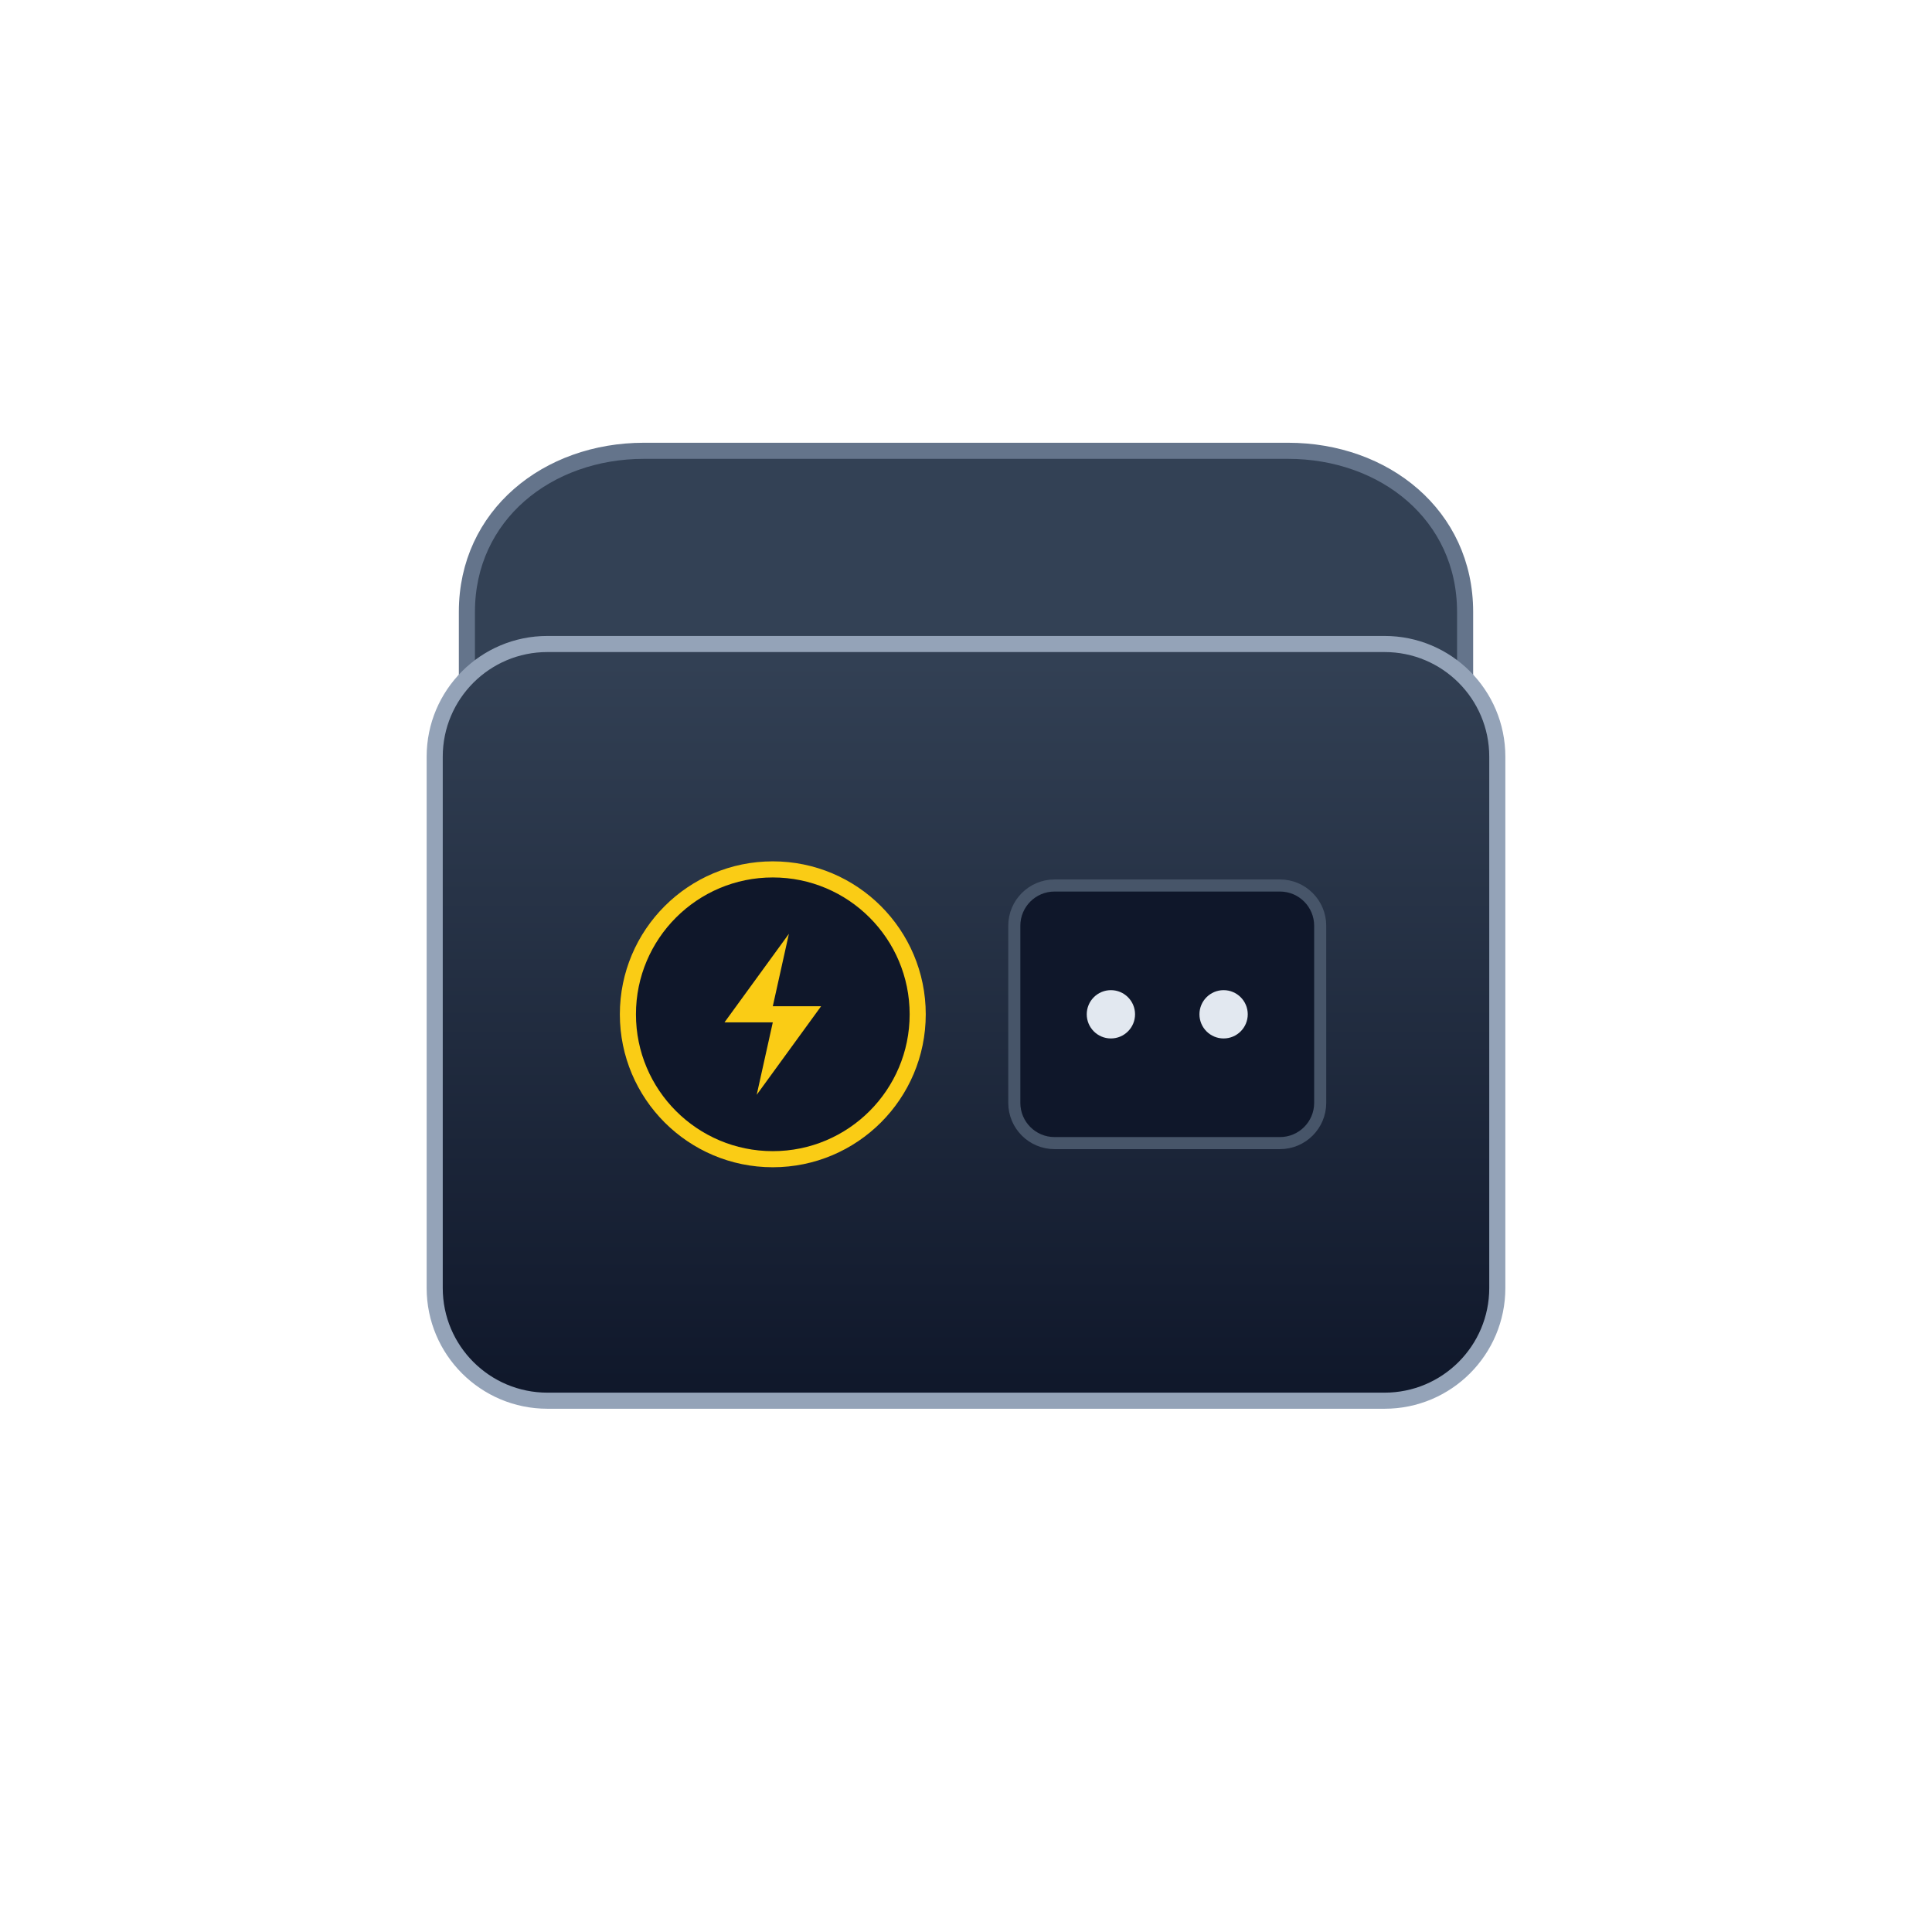
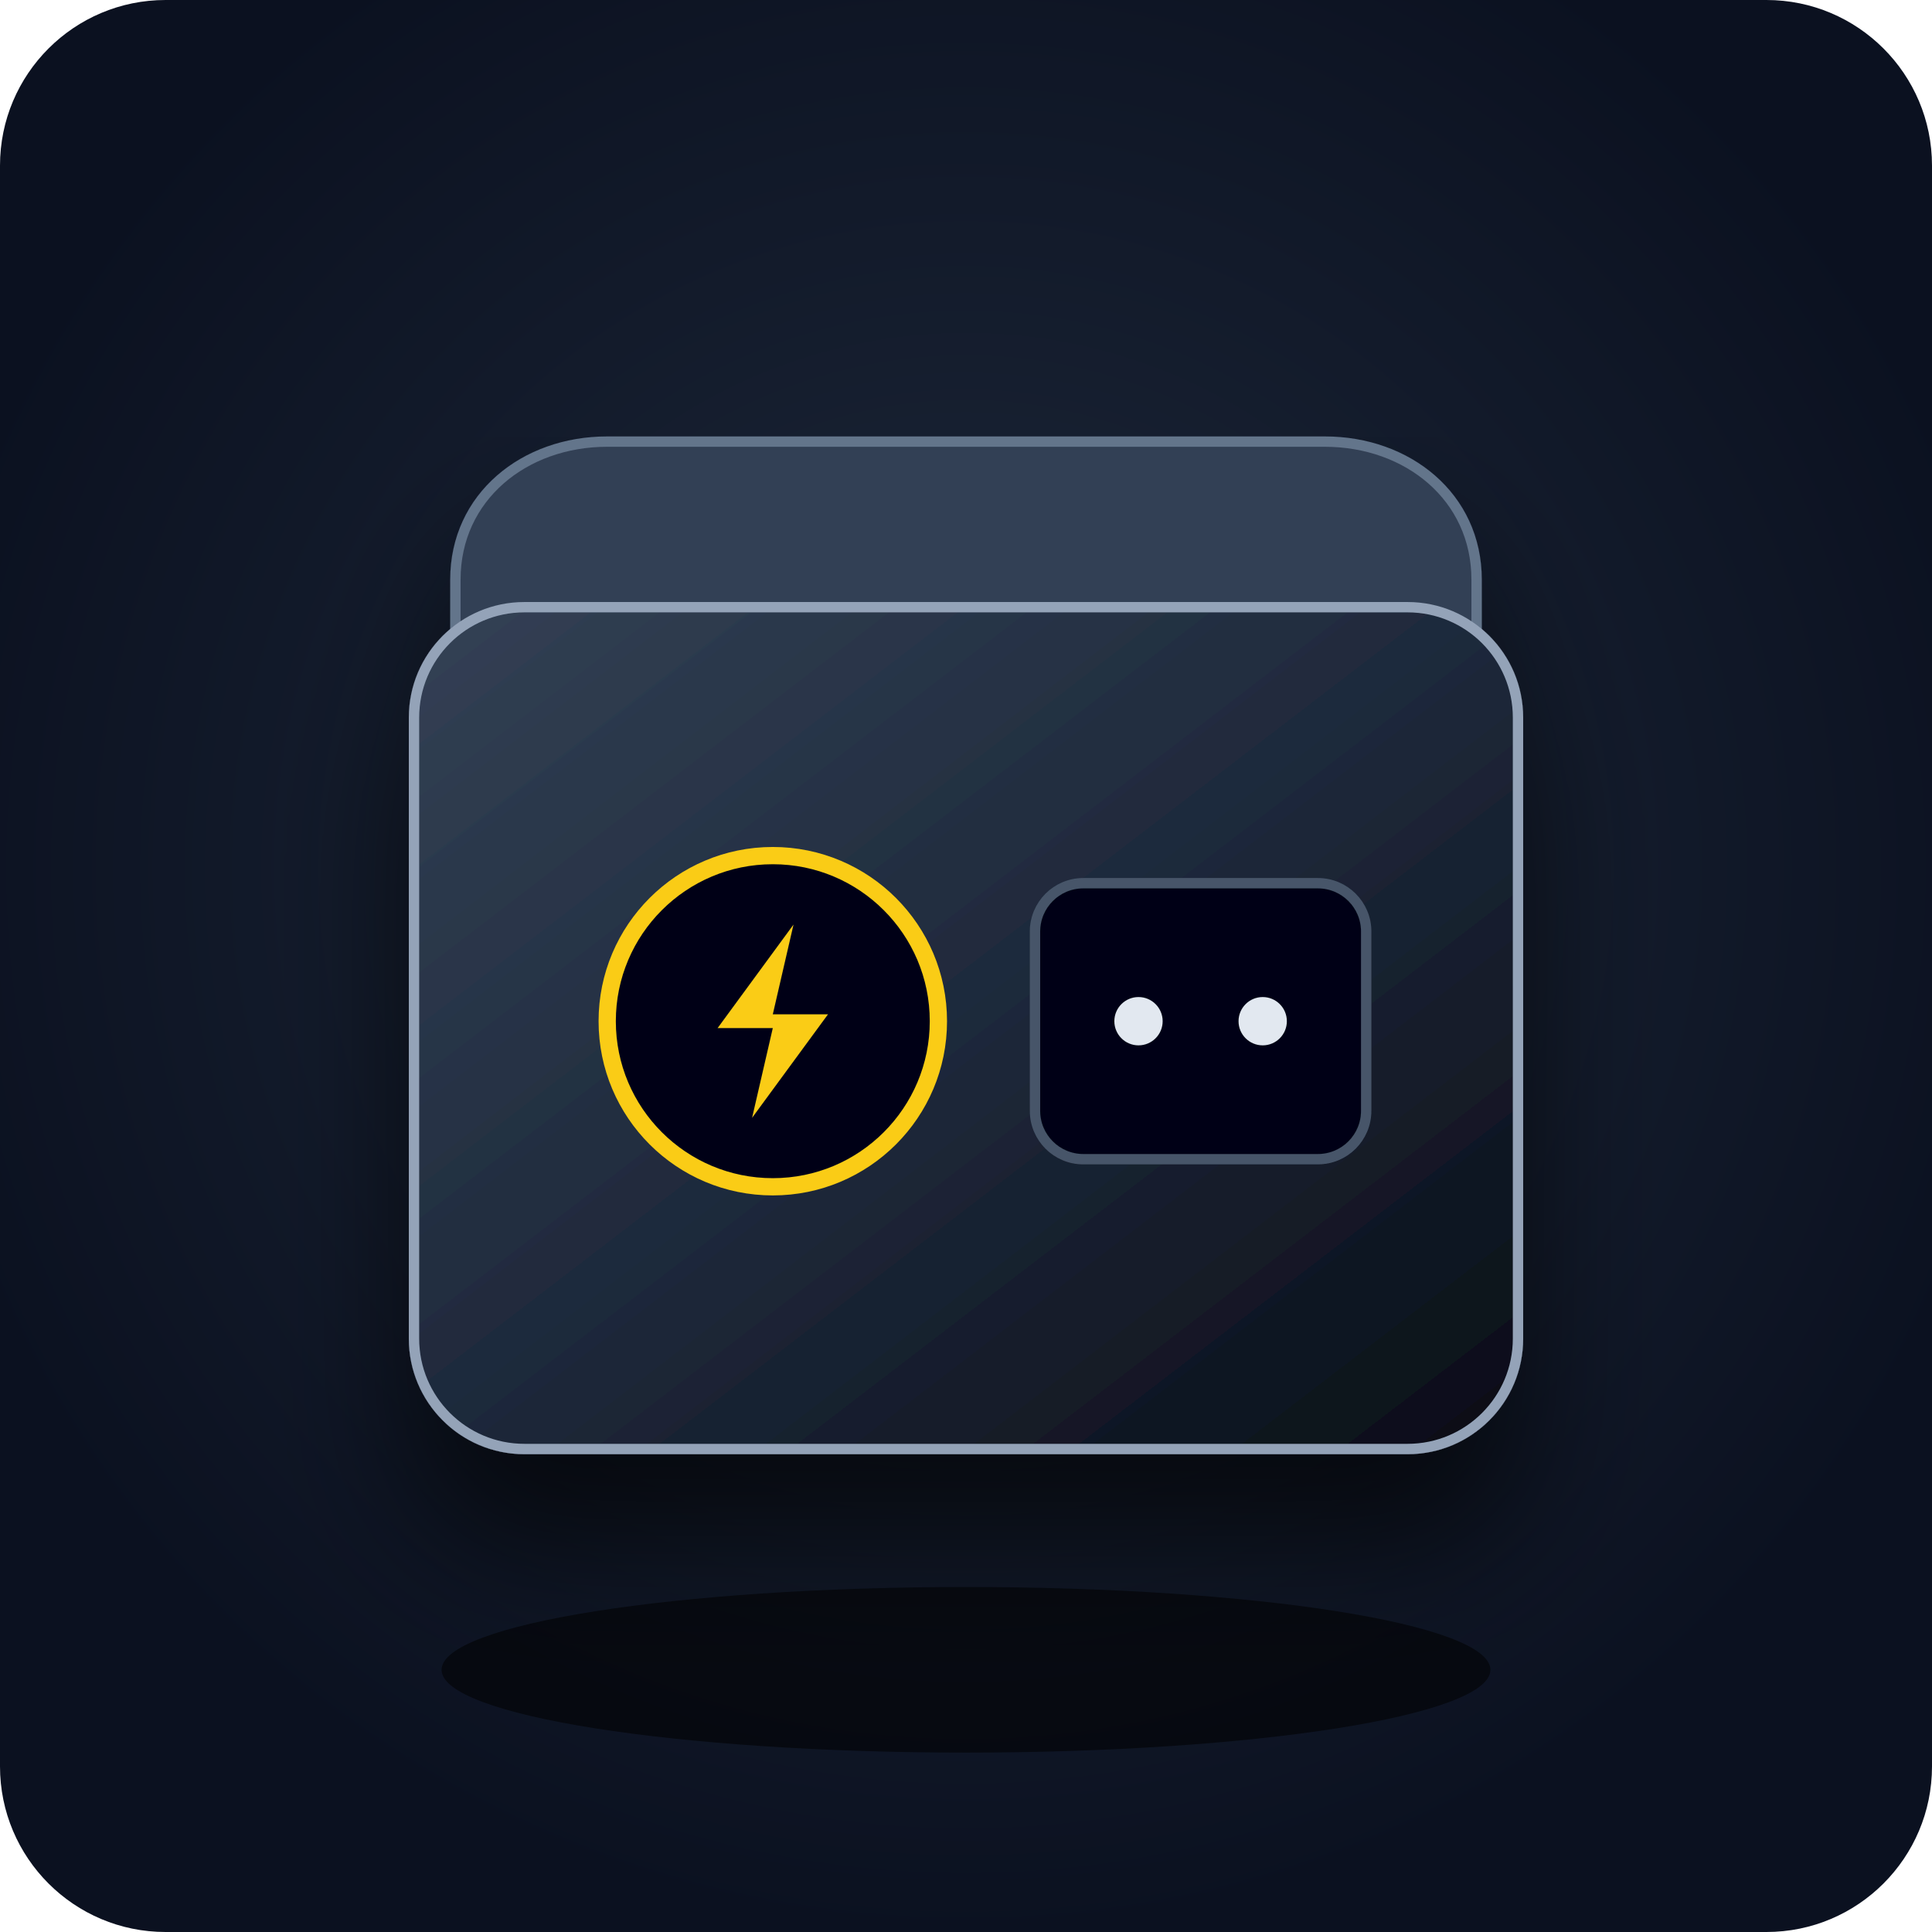
- <svg xmlns="http://www.w3.org/2000/svg" viewBox="0 0 240 240" width="240" height="240" fill="none">
+ <svg xmlns="http://www.w3.org/2000/svg" viewBox="0 0 280 280" width="280" height="280" fill="none">
  <defs>
-     <linearGradient id="bodyLight" x1="0" y1="0" x2="0" y2="1">
-       <stop offset="0%" stop-color="#F8FAFC" />
-       <stop offset="100%" stop-color="#CBD5E1" />
+     <radialGradient id="studioBg" cx="50%" cy="45%" r="55%">
+       <stop offset="0%" stop-color="#1E293B" />
+       <stop offset="100%" stop-color="#0B1120" />
+     </radialGradient>
+     <linearGradient id="whiteChassis" x1="0%" y1="0%" x2="100%" y2="100%">
+       <stop offset="0%" stop-color="#FFFFFF" />
+       <stop offset="55%" stop-color="#E2E8F0" />
+       <stop offset="100%" stop-color="#94A3B8" />
    </linearGradient>
-     <linearGradient id="bodyDark" x1="0" y1="0" x2="0" y2="1">
+     <linearGradient id="silverMetal" x1="0%" y1="0%" x2="100%" y2="100%">
+       <stop offset="0%" stop-color="#E2E8F0" />
+       <stop offset="50%" stop-color="#94A3B8" />
+       <stop offset="100%" stop-color="#475569" />
+     </linearGradient>
+     <linearGradient id="darkChassis" x1="0%" y1="0%" x2="100%" y2="100%">
      <stop offset="0%" stop-color="#334155" />
-       <stop offset="100%" stop-color="#0F172A" />
+       <stop offset="50%" stop-color="#1E293B" />
+       <stop offset="100%" stop-color="#090D16" />
    </linearGradient>
-     <linearGradient id="accentBlue" x1="0" y1="0" x2="1" y2="1">
+     <linearGradient id="matteBlack" x1="0%" y1="0%" x2="0%" y2="100%">
+       <stop offset="0%" stop-color="#27272A" />
+       <stop offset="100%" stop-color="#09090B" />
+     </linearGradient>
+     <linearGradient id="victronBlue" x1="0%" y1="0%" x2="100%" y2="100%">
+       <stop offset="0%" stop-color="#0EA5E9" />
+       <stop offset="55%" stop-color="#0284C7" />
+       <stop offset="100%" stop-color="#0369A1" />
+     </linearGradient>
+     <linearGradient id="ksBlue" x1="0%" y1="0%" x2="100%" y2="100%">
+       <stop offset="0%" stop-color="#2563EB" />
+       <stop offset="100%" stop-color="#1D4ED8" />
+     </linearGradient>
+     <linearGradient id="bluettiBlue" x1="0%" y1="0%" x2="100%" y2="100%">
      <stop offset="0%" stop-color="#38BDF8" />
-       <stop offset="100%" stop-color="#0284C7" />
+       <stop offset="100%" stop-color="#0369A1" />
    </linearGradient>
-     <linearGradient id="accentGold" x1="0" y1="0" x2="1" y2="1">
-       <stop offset="0%" stop-color="#FACC15" />
-       <stop offset="100%" stop-color="#D97706" />
+     <linearGradient id="screenGlow" x1="0%" y1="0%" x2="0%" y2="100%">
+       <stop offset="0%" stop-color="#0F172A" />
+       <stop offset="100%" stop-color="#020617" />
    </linearGradient>
-     <linearGradient id="accentOrange" x1="0" y1="0" x2="1" y2="1">
-       <stop offset="0%" stop-color="#FB923C" />
-       <stop offset="100%" stop-color="#EA580C" />
-     </linearGradient>
-     <linearGradient id="accentGreen" x1="0" y1="0" x2="1" y2="1">
-       <stop offset="0%" stop-color="#4ADE80" />
-       <stop offset="100%" stop-color="#16A34A" />
-     </linearGradient>
+     <filter id="dropShadow" x="-15%" y="-10%" width="130%" height="135%">
+       <feDropShadow dx="0" dy="14" stdDeviation="10" flood-color="#000000" flood-opacity="0.65" />
+     </filter>
  </defs>
-   <path d="M58 76 C58 64 68 56 80 56 H160 C172 56 182 64 182 76 V88 H58 Z" fill="#334155" stroke="#64748B" stroke-width="2" />
-   <rect x="54" y="80" width="132" height="94" rx="14" fill="url(#bodyDark)" stroke="#94A3B8" stroke-width="2" />
-   <circle cx="96" cy="126" r="18" fill="#0F172A" stroke="#FACC15" stroke-width="2" />
-   <path d="M98 116 L90 127 H96 L94 136 L102 125 H96 Z" fill="#FACC15" />
-   <rect x="126" y="110" width="38" height="32" rx="5" fill="#0F172A" stroke="#475569" stroke-width="1.5" />
-   <circle cx="138" cy="126" r="3" fill="#E2E8F0" />
-   <circle cx="152" cy="126" r="3" fill="#E2E8F0" />
+   <rect width="280" height="280" rx="24" fill="url(#studioBg)" />
+   <ellipse cx="140" cy="242" rx="76" ry="12" fill="#000000" opacity="0.55" />
+   <g filter="url(#dropShadow)">
+     <path d="M66 84 C66 72 76 64 88 64 H192 C204 64 214 72 214 84 V98 H66 Z" fill="#334155" stroke="#64748B" stroke-width="1.5" />
+     <rect x="60" y="88" width="160" height="122" rx="16" fill="url(#darkChassis)" stroke="#94A3B8" stroke-width="1.5" />
+     <circle cx="112" cy="148" r="24" fill="#020617" stroke="#FACC15" stroke-width="2.5" />
+     <path d="M115 134 L104 149 H112 L109 162 L120 147 H112 Z" fill="#FACC15" />
+     <rect x="150" y="128" width="48" height="40" rx="7" fill="#020617" stroke="#475569" stroke-width="1.5" />
+     <circle cx="165" cy="148" r="3.5" fill="#E2E8F0" />
+     <circle cx="183" cy="148" r="3.5" fill="#E2E8F0" />
+   </g>
</svg>
